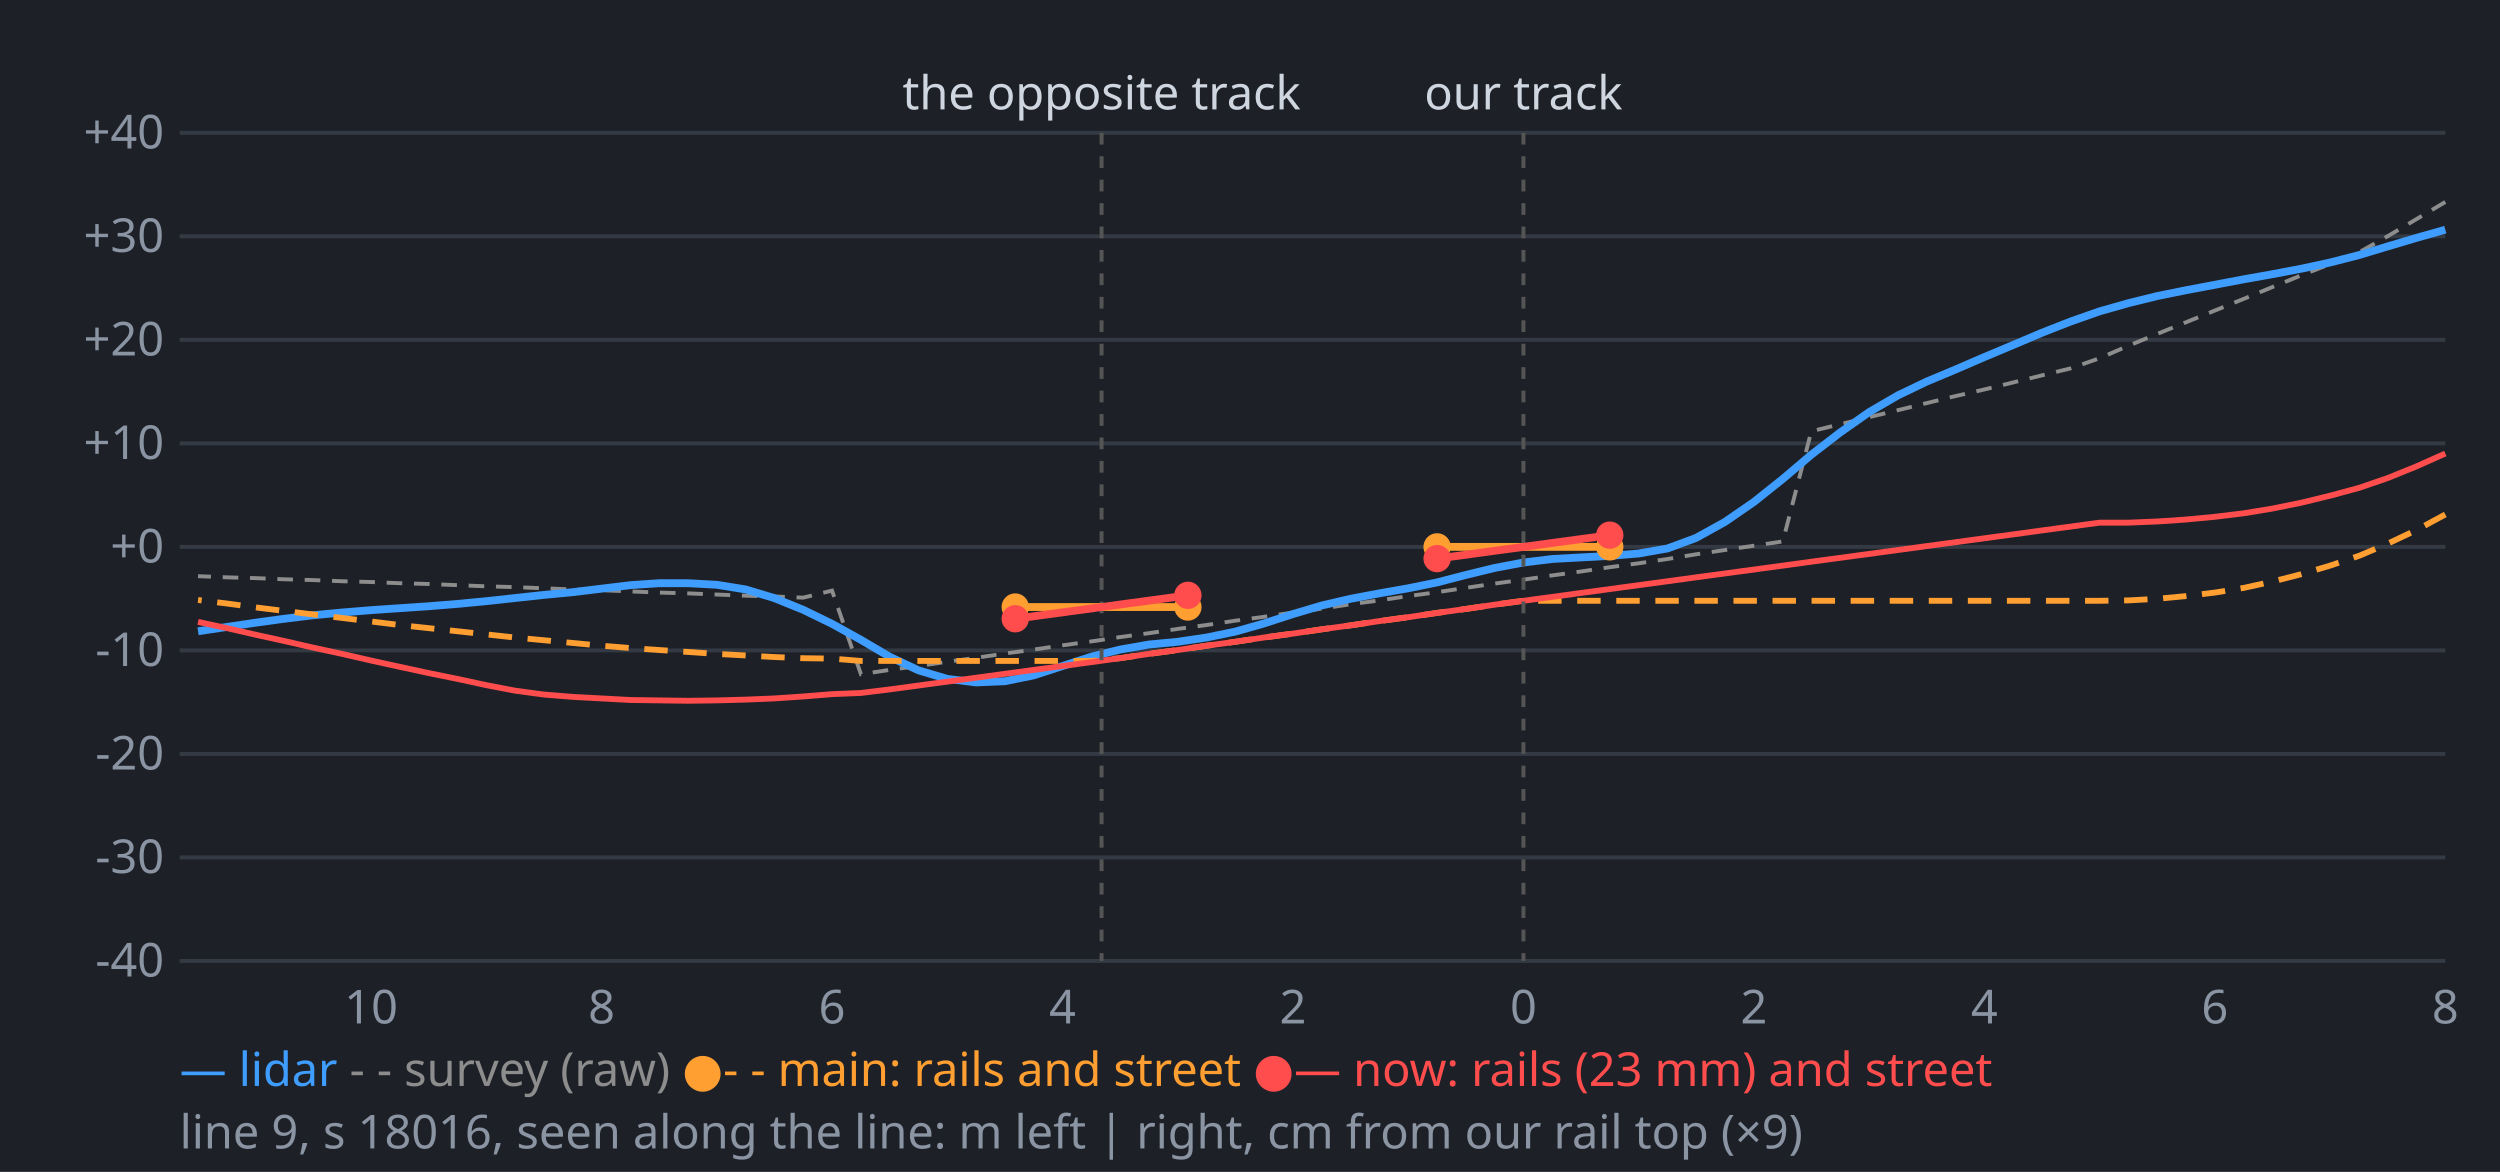
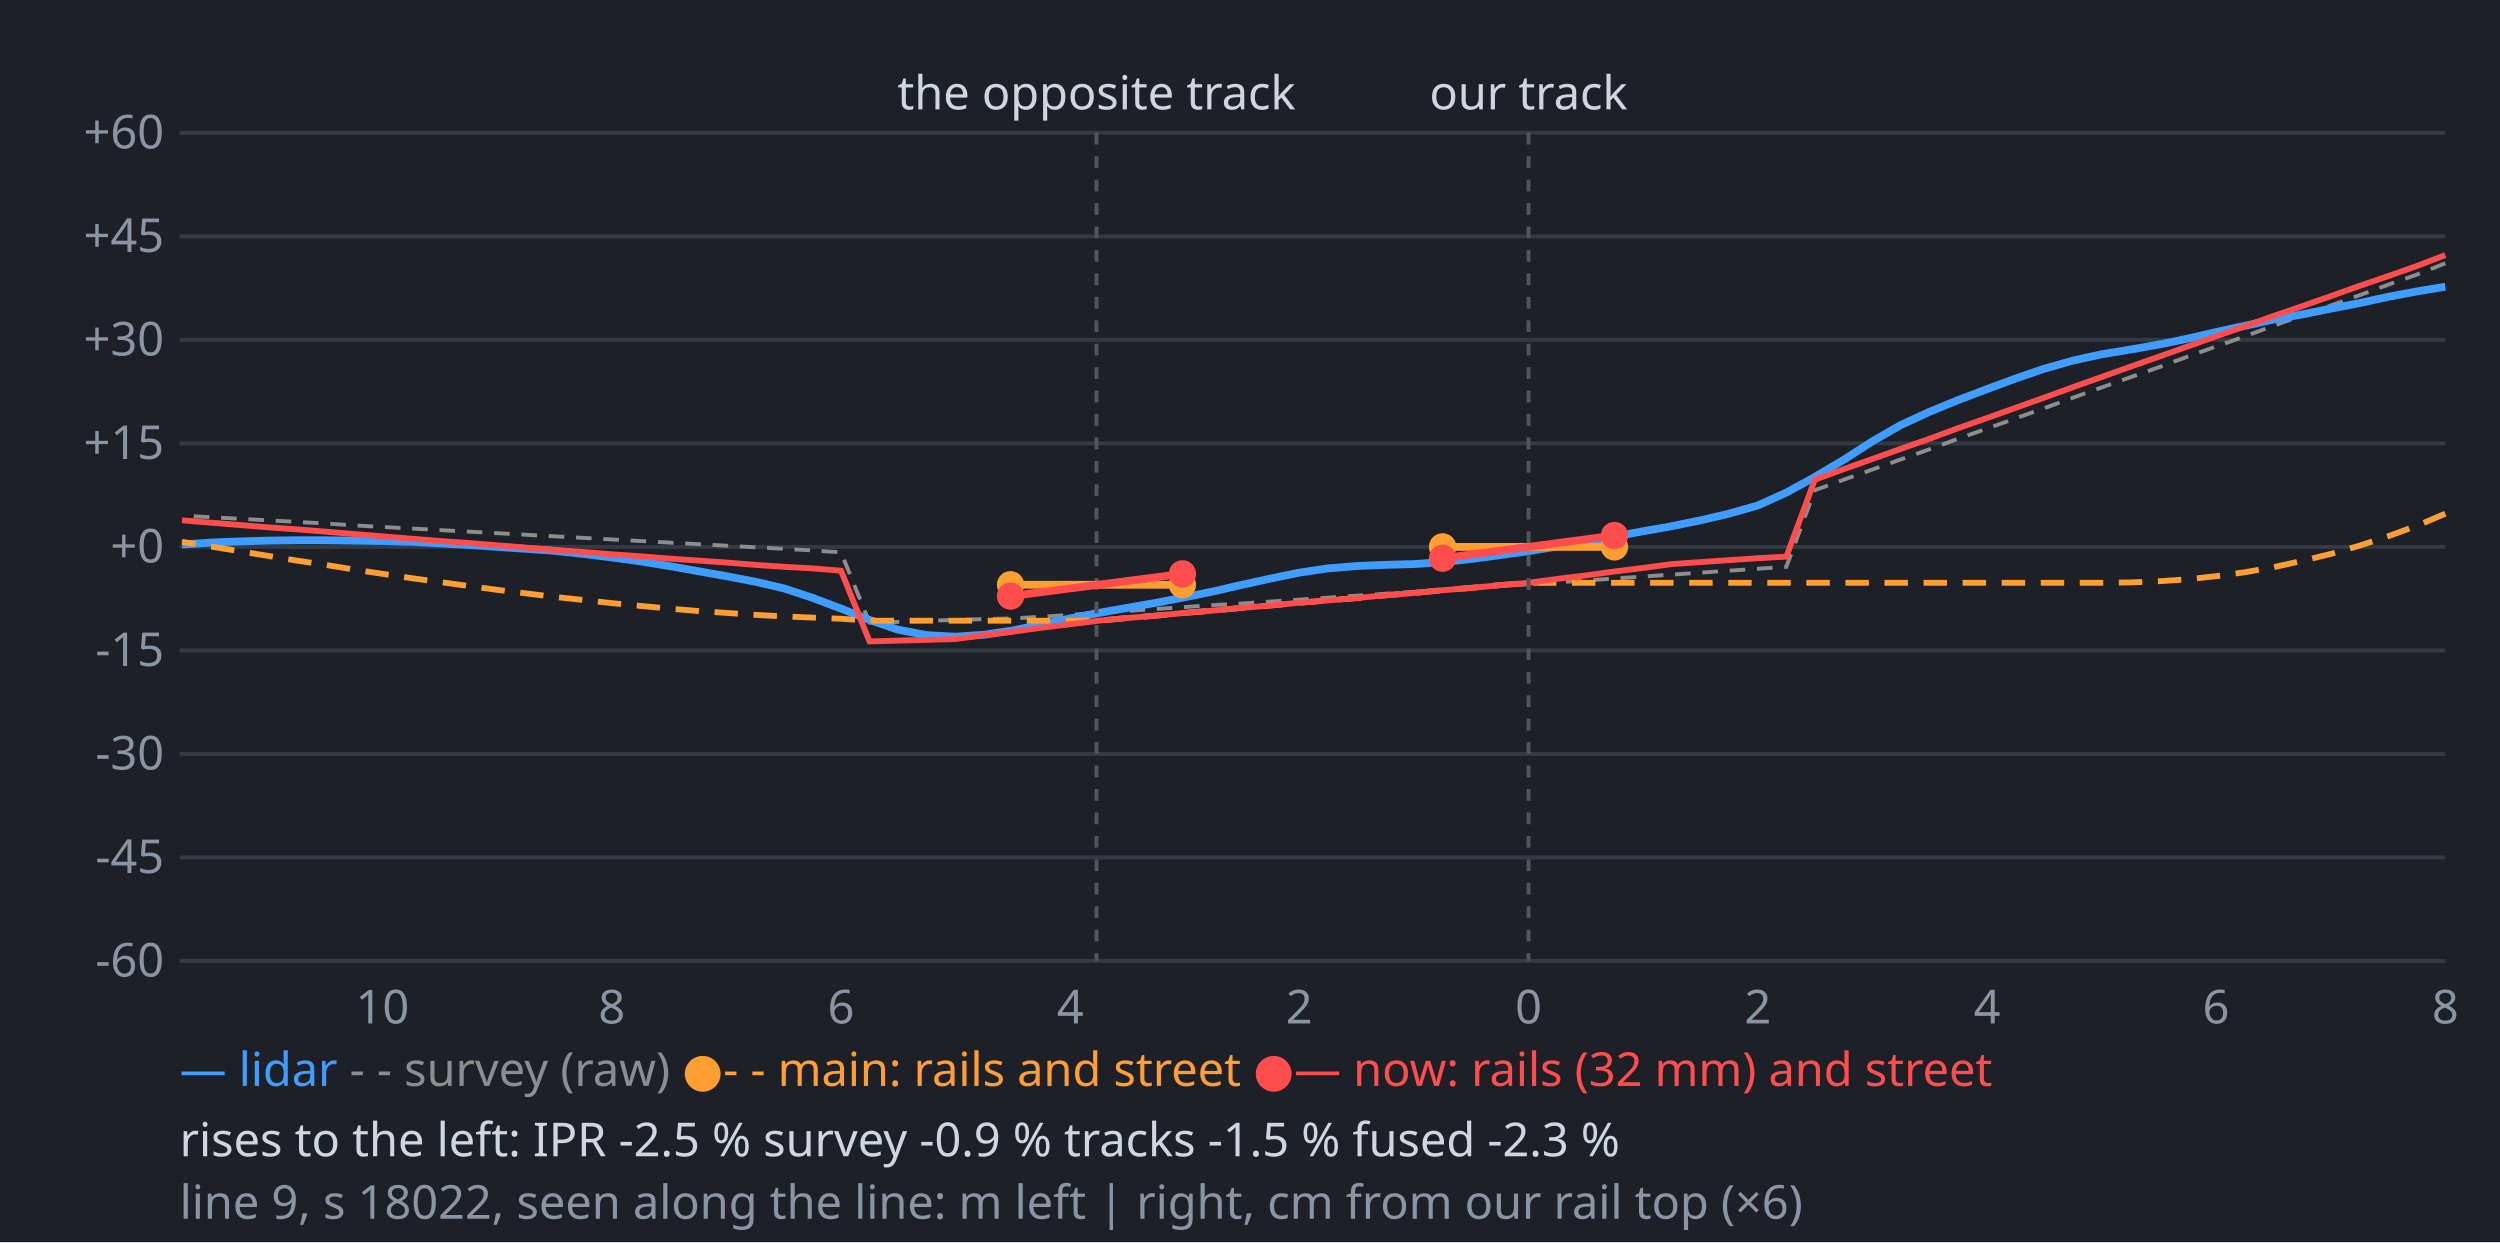
- <svg xmlns="http://www.w3.org/2000/svg" viewBox="0 0 640 300" font-family="sans-serif" font-size="12">
-   <rect width="640" height="300" fill="#1d2127" />
+ <svg xmlns="http://www.w3.org/2000/svg" viewBox="0 0 640 318" font-family="sans-serif" font-size="12">
+   <rect width="640" height="318" fill="#1d2127" />
  <line x1="46" x2="626" y1="246.0" y2="246.0" stroke="#333a44" />
-   <text x="42" y="250.0" fill="#8a94a3" text-anchor="end">-40</text>
+   <text x="42" y="250.0" fill="#8a94a3" text-anchor="end">-60</text>
  <line x1="46" x2="626" y1="219.5" y2="219.5" stroke="#333a44" />
-   <text x="42" y="223.5" fill="#8a94a3" text-anchor="end">-30</text>
+   <text x="42" y="223.5" fill="#8a94a3" text-anchor="end">-45</text>
  <line x1="46" x2="626" y1="193.0" y2="193.0" stroke="#333a44" />
-   <text x="42" y="197.0" fill="#8a94a3" text-anchor="end">-20</text>
+   <text x="42" y="197.0" fill="#8a94a3" text-anchor="end">-30</text>
  <line x1="46" x2="626" y1="166.5" y2="166.5" stroke="#333a44" />
-   <text x="42" y="170.5" fill="#8a94a3" text-anchor="end">-10</text>
+   <text x="42" y="170.5" fill="#8a94a3" text-anchor="end">-15</text>
  <line x1="46" x2="626" y1="140.0" y2="140.0" stroke="#333a44" />
  <text x="42" y="144.0" fill="#8a94a3" text-anchor="end">+0</text>
  <line x1="46" x2="626" y1="113.5" y2="113.5" stroke="#333a44" />
-   <text x="42" y="117.5" fill="#8a94a3" text-anchor="end">+10</text>
+   <text x="42" y="117.5" fill="#8a94a3" text-anchor="end">+15</text>
  <line x1="46" x2="626" y1="87.0" y2="87.0" stroke="#333a44" />
-   <text x="42" y="91.0" fill="#8a94a3" text-anchor="end">+20</text>
+   <text x="42" y="91.0" fill="#8a94a3" text-anchor="end">+30</text>
  <line x1="46" x2="626" y1="60.5" y2="60.5" stroke="#333a44" />
-   <text x="42" y="64.5" fill="#8a94a3" text-anchor="end">+30</text>
+   <text x="42" y="64.5" fill="#8a94a3" text-anchor="end">+45</text>
  <line x1="46" x2="626" y1="34.0" y2="34.0" stroke="#333a44" />
-   <text x="42" y="38.0" fill="#8a94a3" text-anchor="end">+40</text>
+   <text x="42" y="38.0" fill="#8a94a3" text-anchor="end">+60</text>
  <text x="626.0" y="262" fill="#8a94a3" text-anchor="middle">8</text>
-   <text x="567.0" y="262" fill="#8a94a3" text-anchor="middle">6</text>
-   <text x="508.0" y="262" fill="#8a94a3" text-anchor="middle">4</text>
-   <text x="449.0" y="262" fill="#8a94a3" text-anchor="middle">2</text>
-   <text x="390.0" y="262" fill="#8a94a3" text-anchor="middle">0</text>
-   <text x="331.0" y="262" fill="#8a94a3" text-anchor="middle">2</text>
-   <text x="272.0" y="262" fill="#8a94a3" text-anchor="middle">4</text>
-   <text x="213.0" y="262" fill="#8a94a3" text-anchor="middle">6</text>
-   <text x="154.0" y="262" fill="#8a94a3" text-anchor="middle">8</text>
-   <text x="95.0" y="262" fill="#8a94a3" text-anchor="middle">10</text>
-   <polyline fill="none" stroke="#8d8d8d" stroke-width="1" stroke-dasharray="4 3" points="626.0,51.7 618.6,56.1 611.2,60.5 603.9,64.6 596.5,67.6 589.1,70.5 581.7,73.5 574.4,76.5 567.0,79.5 559.6,82.5 552.2,85.5 544.9,88.5 537.5,91.7 530.1,94.3 522.7,96.1 515.4,97.9 508.0,99.7 500.6,101.4 493.2,103.2 485.9,105.0 478.5,106.8 471.1,108.6 463.7,110.4 456.4,138.6 449.0,139.7 441.6,140.8 434.2,141.9 426.9,143.1 419.5,144.2 412.1,145.2 404.7,146.3 397.4,147.3 390.0,148.4 382.6,149.4 375.2,150.5 367.9,151.6 360.5,152.6 353.1,153.7 345.7,154.7 338.4,155.8 331.0,156.8 323.6,157.9 316.2,158.9 308.9,160.0 301.5,161.0 294.1,162.1 286.7,163.1 279.4,164.2 272.0,165.2 264.6,166.3 257.2,167.3 249.9,168.4 242.5,169.4 235.1,170.5 227.7,171.5 220.4,172.6 213.0,151.2 205.6,153.0 198.2,152.7 190.9,152.5 183.5,152.2 176.1,151.9 168.7,151.7 161.4,151.4 154.0,151.1 146.6,150.9 139.2,150.6 131.8,150.3 124.5,150.1 117.1,149.8 109.7,149.5 102.3,149.3 95.0,149.0 87.6,148.8 80.2,148.5 72.8,148.3 65.5,148.0 58.1,147.8 50.7,147.5" />
-   <polyline fill="none" stroke="#3e9dff" stroke-width="2" points="626.0,58.8 618.6,60.9 611.2,63.1 603.9,65.3 596.5,67.2 589.1,68.8 581.7,70.2 574.4,71.5 567.0,72.9 559.6,74.3 552.2,75.8 544.9,77.6 537.5,79.7 530.1,82.3 522.7,85.2 515.4,88.3 508.0,91.4 500.6,94.6 493.2,97.7 485.9,101.2 478.5,105.5 471.1,110.7 463.7,116.4 456.4,122.6 449.0,128.5 441.6,133.6 434.2,137.7 426.9,140.4 419.5,141.7 412.1,142.3 404.7,142.7 397.4,143.1 390.0,144.0 382.6,145.4 375.2,147.2 367.9,149.1 360.5,150.6 353.1,151.9 345.7,153.3 338.4,155.0 331.0,157.2 323.6,159.6 316.2,161.7 308.9,163.2 301.5,164.3 294.1,165.0 286.7,166.3 279.4,168.1 272.0,170.5 264.6,172.9 257.2,174.4 249.9,174.7 242.5,173.8 235.1,171.6 227.7,168.1 220.4,163.8 213.0,159.7 205.6,156.1 198.2,153.1 190.9,150.9 183.5,149.7 176.1,149.3 168.7,149.3 161.4,149.8 154.0,150.7 146.6,151.6 139.2,152.3 131.8,153.1 124.5,153.9 117.1,154.6 109.7,155.2 102.3,155.7 95.0,156.2 87.6,156.8 80.2,157.5 72.8,158.4 65.5,159.4 58.1,160.5 50.7,161.6" />
-   <polyline fill="none" stroke="#ff9e31" stroke-width="1.5" stroke-dasharray="6 4" points="626.0,131.7 618.6,135.7 611.2,139.2 603.9,142.3 596.5,144.8 589.1,147.0 581.7,148.9 574.4,150.5 567.0,151.7 559.6,152.6 552.2,153.3 544.9,153.7 537.5,153.8 530.1,153.8 522.7,153.8 515.4,153.8 508.0,153.8 500.6,153.8 493.2,153.8 485.9,153.8 478.5,153.8 471.1,153.8 463.7,153.8 456.4,153.8 449.0,153.8 441.6,153.8 434.2,153.8 426.9,153.8 419.5,153.8 412.1,153.8 404.7,153.8 397.4,153.8 390.0,153.8 382.6,154.8 375.2,155.9 367.9,156.9 360.5,158.0 353.1,159.0 345.7,160.1 338.4,161.1 331.0,162.2 323.6,163.2 316.2,164.3 308.9,165.3 301.5,166.4 294.1,167.4 286.7,168.5 279.4,169.2 272.0,169.2 264.6,169.2 257.2,169.2 249.9,169.2 242.5,169.2 235.1,169.2 227.7,169.2 220.4,169.2 213.0,168.6 205.6,168.5 198.2,168.2 190.9,167.8 183.5,167.4 176.1,166.9 168.7,166.4 161.4,165.9 154.0,165.3 146.6,164.6 139.2,163.9 131.8,163.2 124.5,162.4 117.1,161.6 109.7,160.8 102.3,160.0 95.0,159.1 87.6,158.2 80.2,157.3 72.8,156.4 65.5,155.5 58.1,154.5 50.7,153.6" />
-   <polyline fill="none" stroke="#ff4d4d" stroke-width="1.5" points="626.0,116.1 618.6,119.4 611.2,122.4 603.9,124.9 596.5,126.9 589.1,128.7 581.7,130.2 574.4,131.4 567.0,132.3 559.6,133.0 552.2,133.5 544.9,133.8 537.5,133.8 530.1,134.8 522.7,135.8 515.4,136.8 508.0,137.8 500.6,138.8 493.2,139.8 485.9,140.8 478.5,141.8 471.1,142.8 463.7,143.8 456.4,144.8 449.0,145.8 441.6,146.8 434.2,147.8 426.9,148.8 419.5,149.8 412.1,150.8 404.7,151.8 397.4,152.8 390.0,153.8 382.6,154.8 375.2,155.9 367.9,156.9 360.5,158.0 353.1,159.0 345.7,160.1 338.4,161.1 331.0,162.2 323.6,163.2 316.2,164.3 308.9,165.3 301.5,166.4 294.1,167.4 286.7,168.5 279.4,169.5 272.0,170.5 264.6,171.5 257.2,172.5 249.9,173.5 242.5,174.5 235.1,175.5 227.7,176.5 220.4,177.4 213.0,177.7 205.6,178.3 198.2,178.8 190.9,179.1 183.5,179.3 176.1,179.4 168.7,179.3 161.4,179.2 154.0,178.8 146.6,178.4 139.2,177.8 131.8,176.8 124.5,175.4 117.1,173.8 109.7,172.3 102.3,170.7 95.0,169.1 87.6,167.4 80.2,165.8 72.8,164.1 65.5,162.5 58.1,160.8 50.7,159.2" />
-   <line x1="390.0" x2="390.0" y1="34" y2="246" stroke="#555" stroke-dasharray="3 3" />
-   <text x="390.0" y="28" fill="#cfd6df" text-anchor="middle">our track</text>
-   <line x1="367.9" y1="140.0" x2="412.1" y2="140.0" stroke="#ff9e31" stroke-width="2" />
-   <circle cx="367.9" cy="140.0" r="3.5" fill="#ff9e31" />
-   <circle cx="412.1" cy="140.0" r="3.5" fill="#ff9e31" />
-   <line x1="367.9" y1="143.0" x2="412.1" y2="137.0" stroke="#ff4d4d" stroke-width="2" />
-   <circle cx="367.9" cy="143.0" r="3.5" fill="#ff4d4d" />
-   <circle cx="412.1" cy="137.0" r="3.5" fill="#ff4d4d" />
-   <line x1="282.0" x2="282.0" y1="34" y2="246" stroke="#555" stroke-dasharray="3 3" />
-   <text x="282.0" y="28" fill="#cfd6df" text-anchor="middle">the opposite track</text>
-   <line x1="259.9" y1="155.4" x2="304.1" y2="155.4" stroke="#ff9e31" stroke-width="2" />
-   <circle cx="259.9" cy="155.4" r="3.5" fill="#ff9e31" />
-   <circle cx="304.1" cy="155.4" r="3.5" fill="#ff9e31" />
-   <line x1="259.9" y1="158.4" x2="304.1" y2="152.4" stroke="#ff4d4d" stroke-width="2" />
-   <circle cx="259.9" cy="158.4" r="3.5" fill="#ff4d4d" />
-   <circle cx="304.1" cy="152.4" r="3.5" fill="#ff4d4d" />
+   <text x="567.3" y="262" fill="#8a94a3" text-anchor="middle">6</text>
+   <text x="508.7" y="262" fill="#8a94a3" text-anchor="middle">4</text>
+   <text x="450.0" y="262" fill="#8a94a3" text-anchor="middle">2</text>
+   <text x="391.3" y="262" fill="#8a94a3" text-anchor="middle">0</text>
+   <text x="332.6" y="262" fill="#8a94a3" text-anchor="middle">2</text>
+   <text x="274.0" y="262" fill="#8a94a3" text-anchor="middle">4</text>
+   <text x="215.3" y="262" fill="#8a94a3" text-anchor="middle">6</text>
+   <text x="156.6" y="262" fill="#8a94a3" text-anchor="middle">8</text>
+   <text x="97.9" y="262" fill="#8a94a3" text-anchor="middle">10</text>
+   <polyline fill="none" stroke="#8d8d8d" stroke-width="1" stroke-dasharray="4 3" points="626.0,67.4 618.7,70.3 611.3,72.9 604.0,75.6 596.7,78.2 589.3,80.8 582.0,83.4 574.7,86.1 567.3,88.7 560.0,91.3 552.7,94.0 545.3,96.6 538.0,99.2 530.7,101.8 523.3,104.5 516.0,107.1 508.7,109.7 501.3,112.3 494.0,115.0 486.6,117.6 479.3,120.2 472.0,122.8 464.6,125.5 457.3,145.1 450.0,145.6 442.6,146.1 435.3,146.6 428.0,147.1 420.6,147.6 413.3,148.1 406.0,148.6 398.6,149.1 391.3,149.6 384.0,150.0 376.6,150.5 369.3,151.0 362.0,151.5 354.6,152.0 347.3,152.5 340.0,153.0 332.6,153.5 325.3,154.0 318.0,154.5 310.6,154.9 303.3,155.4 296.0,155.9 288.6,156.4 281.3,156.9 274.0,157.4 266.6,157.9 259.3,158.3 251.9,158.5 244.6,158.7 237.3,158.9 229.9,159.2 222.6,159.4 215.3,141.4 207.9,140.9 200.6,140.5 193.3,140.1 185.9,139.7 178.6,139.3 171.3,138.9 163.9,138.5 156.6,138.1 149.3,137.7 141.9,137.3 134.6,136.9 127.3,136.5 119.9,136.1 112.6,135.7 105.3,135.3 97.9,134.9 90.6,134.5 83.3,134.0 75.9,133.6 68.6,133.2 61.3,132.8 53.9,132.4 46.6,132.0" />
+   <polyline fill="none" stroke="#3e9dff" stroke-width="2" points="626.0,73.4 618.7,74.6 611.3,76.0 604.0,77.6 596.7,79.0 589.3,80.5 582.0,81.8 574.7,83.4 567.3,85.0 560.0,86.7 552.7,88.2 545.3,89.5 538.0,90.7 530.7,92.3 523.3,94.4 516.0,96.9 508.7,99.6 501.3,102.4 494.0,105.4 486.6,108.8 479.3,113.0 472.0,117.7 464.6,122.1 457.3,126.1 450.0,129.4 442.6,131.5 435.3,133.2 428.0,134.7 420.6,136.0 413.3,137.4 406.0,138.7 398.6,139.9 391.3,141.1 384.0,142.1 376.6,143.1 369.3,143.9 362.0,144.4 354.6,144.6 347.3,144.9 340.0,145.5 332.6,146.6 325.3,148.1 318.0,149.7 310.6,151.4 303.3,152.9 296.0,154.3 288.6,155.6 281.3,156.9 274.0,158.3 266.6,159.9 259.3,161.4 251.9,162.5 244.6,163.0 237.3,162.6 229.9,161.2 222.6,158.7 215.3,155.8 207.9,153.0 200.6,150.6 193.3,148.9 185.9,147.5 178.6,146.2 171.3,144.9 163.9,143.7 156.6,142.7 149.3,141.8 141.9,141.0 134.6,140.5 127.3,140.0 119.9,139.5 112.6,139.1 105.3,138.7 97.9,138.5 90.6,138.4 83.3,138.3 75.9,138.3 68.6,138.4 61.3,138.6 53.9,138.9 46.6,139.4" />
+   <polyline fill="none" stroke="#ff9e31" stroke-width="1.5" stroke-dasharray="6 4" points="626.0,131.5 618.7,134.6 611.3,137.3 604.0,139.7 596.7,141.8 589.3,143.6 582.0,145.2 574.7,146.5 567.3,147.5 560.0,148.3 552.7,148.8 545.3,149.1 538.0,149.2 530.7,149.2 523.3,149.2 516.0,149.2 508.7,149.2 501.3,149.2 494.0,149.2 486.6,149.2 479.3,149.2 472.0,149.2 464.6,149.2 457.3,149.2 450.0,149.2 442.6,149.2 435.3,149.2 428.0,149.2 420.6,149.2 413.3,149.2 406.0,149.2 398.6,149.2 391.3,149.2 384.0,149.8 376.6,150.5 369.3,151.1 362.0,151.8 354.6,152.4 347.3,153.1 340.0,153.7 332.6,154.3 325.3,155.0 318.0,155.6 310.6,156.3 303.3,156.9 296.0,157.6 288.6,158.2 281.3,158.9 274.0,158.9 266.6,158.9 259.3,158.9 251.9,158.9 244.6,158.9 237.3,158.9 229.9,158.9 222.6,158.9 215.3,158.4 207.9,158.1 200.6,157.8 193.3,157.4 185.9,156.9 178.6,156.4 171.3,155.8 163.9,155.1 156.6,154.4 149.3,153.6 141.9,152.8 134.6,151.9 127.3,151.0 119.9,150.0 112.6,149.0 105.3,148.0 97.9,146.9 90.6,145.8 83.3,144.6 75.9,143.5 68.6,142.3 61.3,141.1 53.9,139.9 46.6,138.7" />
+   <polyline fill="none" stroke="#ff4d4d" stroke-width="1.5" points="626.0,65.3 618.7,68.1 611.3,70.7 604.0,73.2 596.7,75.8 589.3,78.4 582.0,80.9 574.7,83.5 567.3,86.1 560.0,88.7 552.7,91.3 545.3,93.9 538.0,96.5 530.7,99.1 523.3,101.8 516.0,104.4 508.7,107.0 501.3,109.6 494.0,112.3 486.6,114.9 479.3,117.5 472.0,120.1 464.6,122.8 457.3,142.5 450.0,142.9 442.6,143.4 435.3,143.9 428.0,144.4 420.6,145.4 413.3,146.3 406.0,147.3 398.6,148.2 391.3,149.2 384.0,149.8 376.6,150.5 369.3,151.1 362.0,151.8 354.6,152.4 347.3,153.1 340.0,153.7 332.6,154.3 325.3,155.0 318.0,155.6 310.6,156.3 303.3,156.9 296.0,157.6 288.6,158.2 281.3,158.9 274.0,159.8 266.6,160.7 259.3,161.7 251.9,162.6 244.6,163.6 237.3,163.8 229.9,164.0 222.6,164.2 215.3,146.1 207.9,145.5 200.6,145.1 193.3,144.6 185.9,144.0 178.6,143.5 171.3,143.0 163.9,142.4 156.6,141.9 149.3,141.3 141.9,140.8 134.6,140.2 127.3,139.6 119.9,139.0 112.6,138.5 105.3,137.9 97.9,137.3 90.6,136.7 83.3,136.1 75.9,135.5 68.6,135.0 61.3,134.4 53.9,133.8 46.6,133.2" />
+   <line x1="391.3" x2="391.3" y1="34" y2="246" stroke="#555" stroke-dasharray="3 3" />
+   <text x="391.3" y="28" fill="#cfd6df" text-anchor="middle">our track</text>
+   <line x1="369.3" y1="140.0" x2="413.3" y2="140.0" stroke="#ff9e31" stroke-width="2" />
+   <circle cx="369.3" cy="140.0" r="3.5" fill="#ff9e31" />
+   <circle cx="413.3" cy="140.0" r="3.5" fill="#ff9e31" />
+   <line x1="369.3" y1="142.9" x2="413.3" y2="137.1" stroke="#ff4d4d" stroke-width="2" />
+   <circle cx="369.3" cy="142.9" r="3.5" fill="#ff4d4d" />
+   <circle cx="413.3" cy="137.1" r="3.5" fill="#ff4d4d" />
+   <line x1="280.7" x2="280.7" y1="34" y2="246" stroke="#555" stroke-dasharray="3 3" />
+   <text x="280.7" y="28" fill="#cfd6df" text-anchor="middle">the opposite track</text>
+   <line x1="258.7" y1="149.7" x2="302.7" y2="149.7" stroke="#ff9e31" stroke-width="2" />
+   <circle cx="258.7" cy="149.7" r="3.5" fill="#ff9e31" />
+   <circle cx="302.7" cy="149.7" r="3.5" fill="#ff9e31" />
+   <line x1="258.7" y1="152.6" x2="302.7" y2="146.9" stroke="#ff4d4d" stroke-width="2" />
+   <circle cx="258.7" cy="152.6" r="3.5" fill="#ff4d4d" />
+   <circle cx="302.7" cy="146.9" r="3.5" fill="#ff4d4d" />
  <text x="46" y="278" fill="#cfd6df">
    <tspan fill="#3e9dff">— lidar</tspan>
    <tspan fill="#8d8d8d">- - survey (raw)</tspan>
    <tspan fill="#ff9e31">●- - main: rails and street</tspan>
-     <tspan fill="#ff4d4d">●— now: rails (23 mm) and street</tspan>
+     <tspan fill="#ff4d4d">●— now: rails (32 mm) and street</tspan>
  </text>
-   <text x="46" y="294" fill="#8a94a3">line 9, s 18016, seen along the line: m left | right, cm from our rail top (×9)</text>
+   <text x="46" y="312" fill="#8a94a3">line 9, s 18022, seen along the line: m left | right, cm from our rail top (×6)</text>
+   <text x="46" y="296" fill="#cfd6df">rises to the left: IPR -2.5 %  survey -0.9 %  tracks -1.5 %  fused -2.3 %</text>
</svg>
